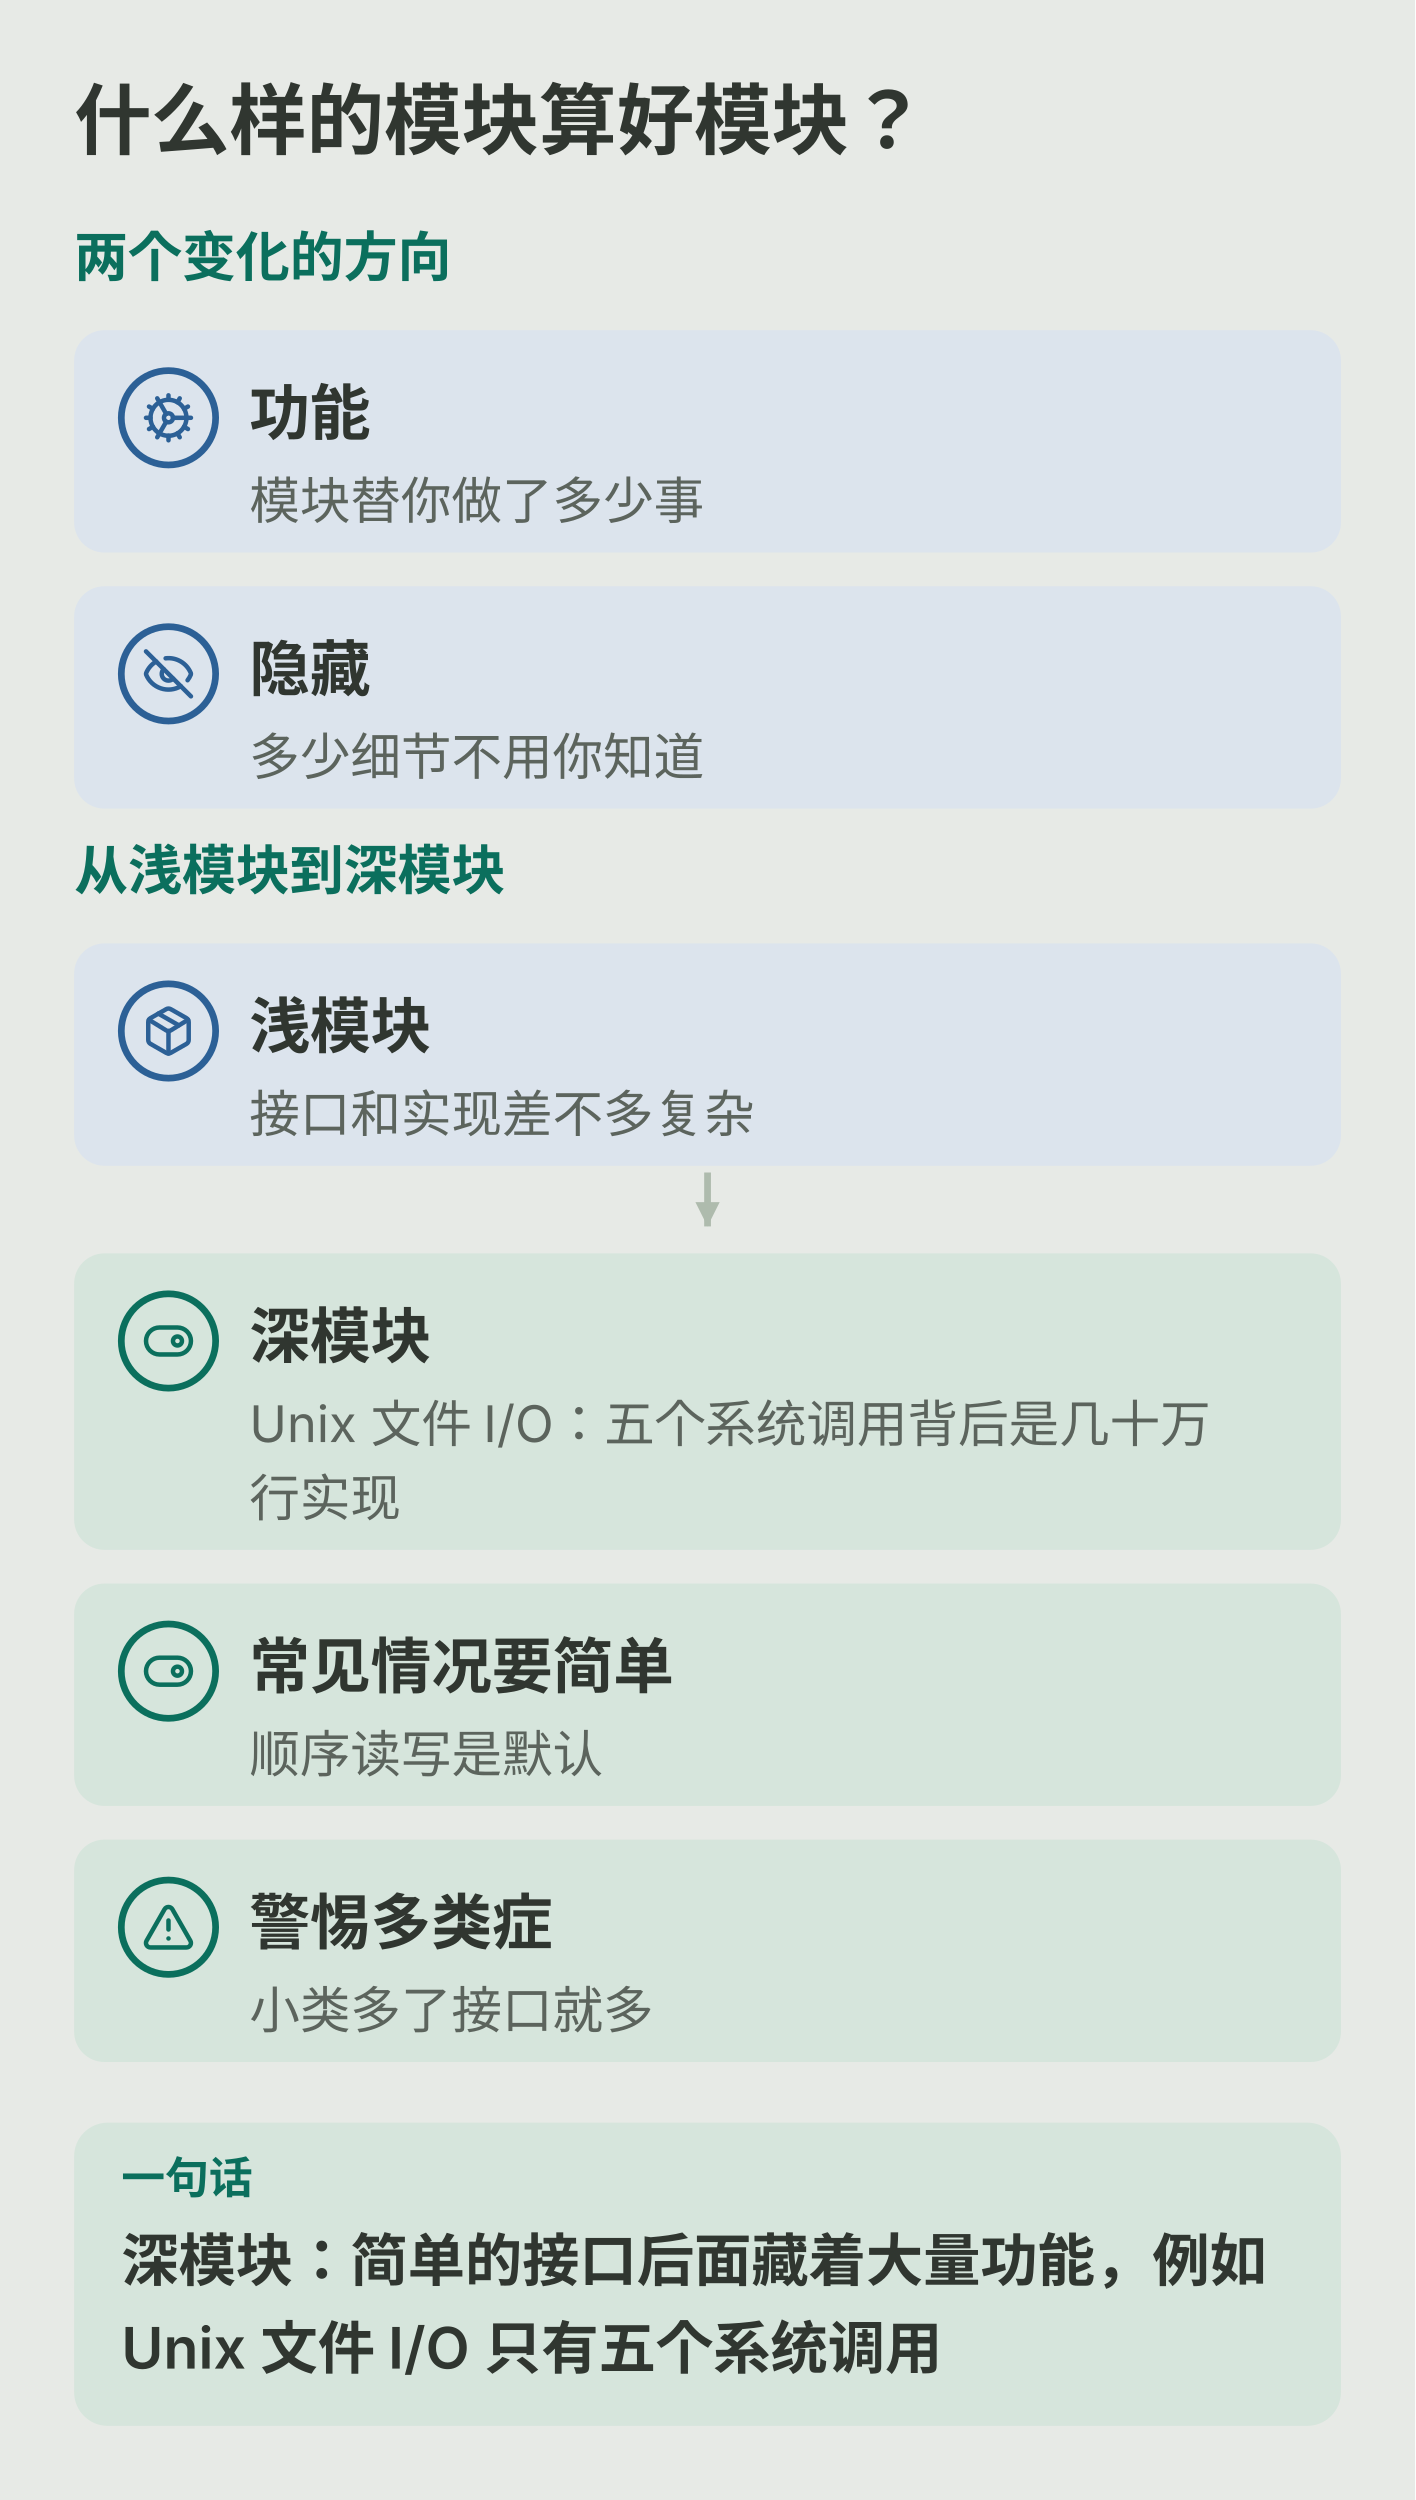
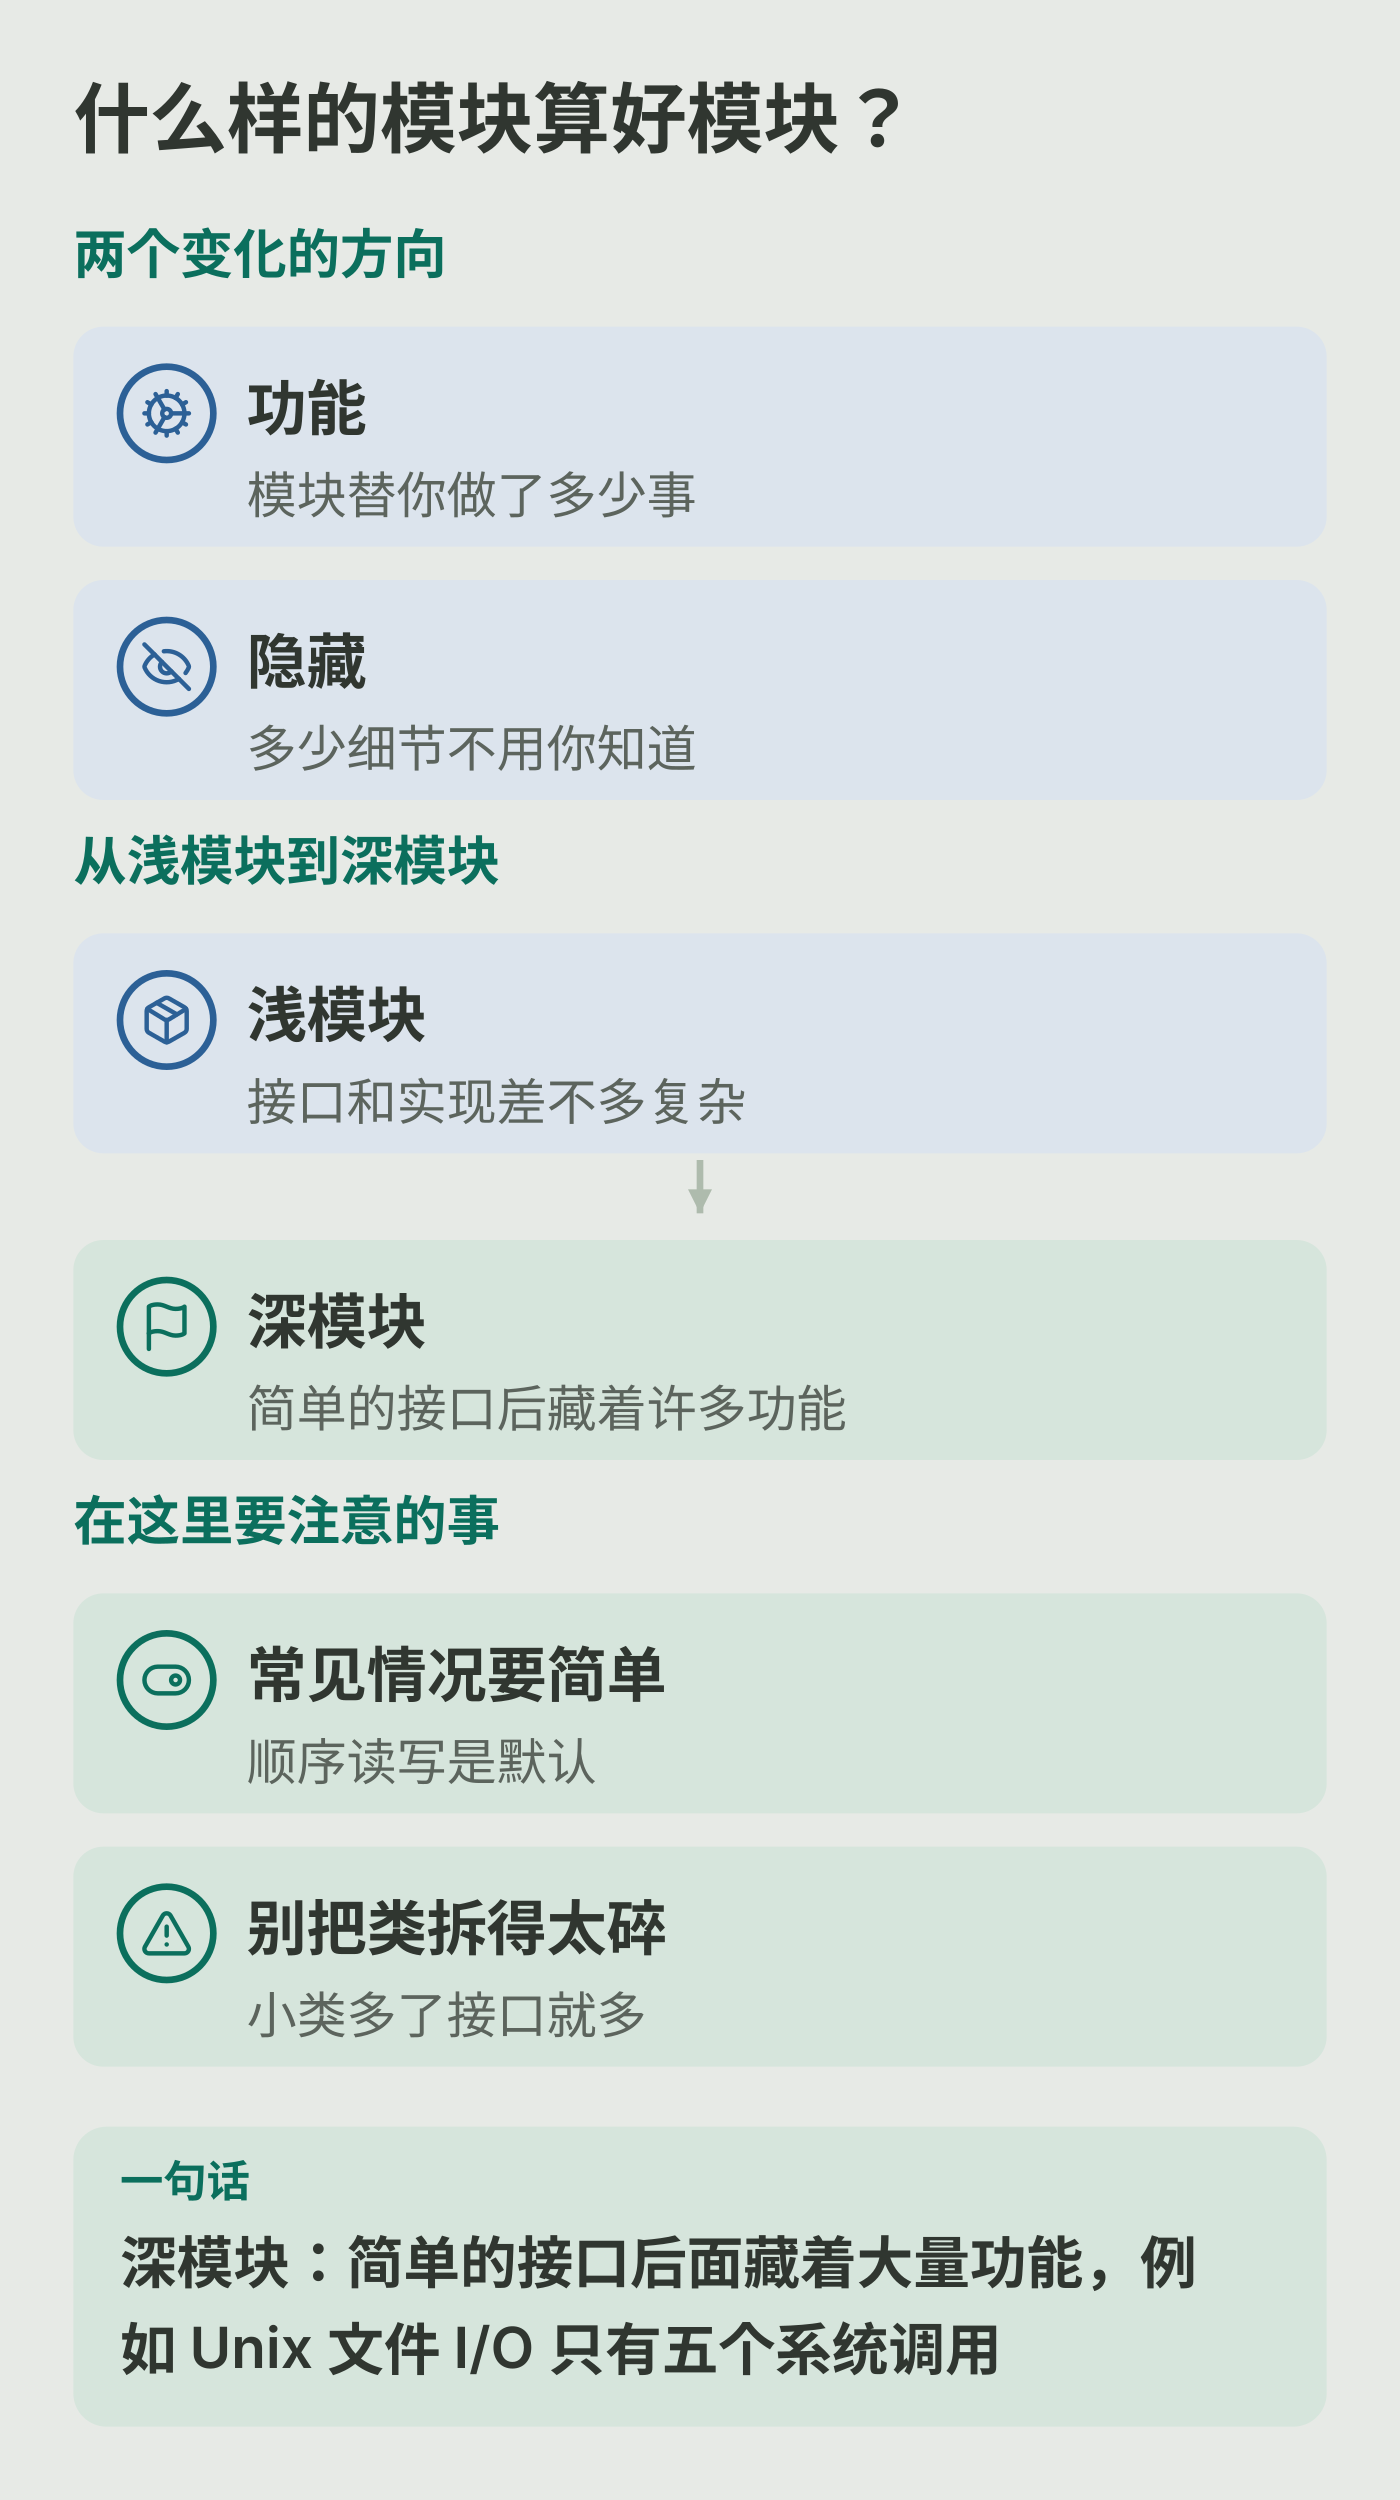
- <svg xmlns="http://www.w3.org/2000/svg" viewBox="0 0 420 742" role="img" aria-labelledby="ch04m-title ch04m-desc">
-   <rect width="420" height="742" fill="var(--diagram-bg,#e7eae6)" />
+ <svg xmlns="http://www.w3.org/2000/svg" viewBox="0 0 420 750" role="img" aria-labelledby="ch04m-title ch04m-desc">
+   <rect width="420" height="750" fill="var(--diagram-bg,#e7eae6)" />
  <g font-family="system-ui,-apple-system,'PingFang SC','Microsoft YaHei',sans-serif" fill="var(--diagram-ink,#303630)">
    <defs>
      <marker id="ch04m-arrow" viewBox="0 0 10 10" refX="9" refY="5" markerWidth="9" markerHeight="9" orient="auto" markerUnits="userSpaceOnUse">
        <path d="M1 1L9 5L1 9Z" fill="var(--diagram-line,#aebbad)" />
      </marker>
    </defs>
    <text x="22.0" y="44.0" font-size="23" font-weight="600">什么样的模块算好模块？</text>
    <text x="22.0" y="82.0" font-size="16" font-weight="600" fill="var(--diagram-primary,#0b6f5d)">两个变化的方向</text>
    <rect x="22.0" y="98.0" width="376.0" height="66.0" rx="9" fill="var(--diagram-secondary-soft,#dce4ed)" />
    <circle cx="50.0" cy="124.0" r="14" fill="var(--diagram-secondary-soft,#dce4ed)" stroke="var(--diagram-secondary,#2c6096)" stroke-width="2" />
    <g transform="translate(42.0,116.0) scale(0.667)" fill="none" stroke="var(--diagram-secondary,#2c6096)" stroke-width="2" stroke-linecap="round" stroke-linejoin="round">
      <path d="M12 20a8 8 0 1 0 0-16 8 8 0 0 0 0 16Z" />
      <path d="M12 14a2 2 0 1 0 0-4 2 2 0 0 0 0 4Z" />
      <path d="M12 2v2" />
      <path d="M12 22v-2" />
      <path d="m17 20.66-1-1.73" />
      <path d="M11 10.27 7 3.34" />
      <path d="m20.66 17-1.73-1" />
      <path d="m3.34 7 1.73 1" />
      <path d="M14 12h8" />
      <path d="M2 12h2" />
      <path d="m20.66 7-1.73 1" />
      <path d="m3.34 17 1.73-1" />
      <path d="m17 3.34-1 1.73" />
      <path d="m11 13.73-4 6.93" />
    </g>
    <text x="74.0" y="129.0" font-size="18" font-weight="600">功能</text>
    <text x="74.0" y="154.0" font-size="15" fill="var(--diagram-muted,#5c645d)">模块替你做了多少事</text>
    <rect x="22.0" y="174.0" width="376.0" height="66.0" rx="9" fill="var(--diagram-secondary-soft,#dce4ed)" />
    <circle cx="50.0" cy="200.0" r="14" fill="var(--diagram-secondary-soft,#dce4ed)" stroke="var(--diagram-secondary,#2c6096)" stroke-width="2" />
    <g transform="translate(42.0,192.0) scale(0.667)" fill="none" stroke="var(--diagram-secondary,#2c6096)" stroke-width="2" stroke-linecap="round" stroke-linejoin="round">
      <path d="M10.733 5.076a10.744 10.744 0 0 1 11.205 6.575 1 1 0 0 1 0 .696 10.747 10.747 0 0 1-1.444 2.49" />
      <path d="M14.084 14.158a3 3 0 0 1-4.242-4.242" />
      <path d="M17.479 17.499a10.75 10.75 0 0 1-15.417-5.151 1 1 0 0 1 0-.696 10.75 10.75 0 0 1 4.446-5.143" />
      <path d="m2 2 20 20" />
    </g>
    <text x="74.0" y="205.0" font-size="18" font-weight="600">隐藏</text>
    <text x="74.0" y="230.0" font-size="15" fill="var(--diagram-muted,#5c645d)">多少细节不用你知道</text>
    <text x="22.0" y="264.0" font-size="16" font-weight="600" fill="var(--diagram-primary,#0b6f5d)">从浅模块到深模块</text>
    <rect x="22.0" y="280.0" width="376.0" height="66.0" rx="9" fill="var(--diagram-secondary-soft,#dce4ed)" />
    <circle cx="50.0" cy="306.0" r="14" fill="var(--diagram-secondary-soft,#dce4ed)" stroke="var(--diagram-secondary,#2c6096)" stroke-width="2" />
    <g transform="translate(42.0,298.0) scale(0.667)" fill="none" stroke="var(--diagram-secondary,#2c6096)" stroke-width="2" stroke-linecap="round" stroke-linejoin="round">
      <path d="M11 21.73a2 2 0 0 0 2 0l7-4A2 2 0 0 0 21 16V8a2 2 0 0 0-1-1.73l-7-4a2 2 0 0 0-2 0l-7 4A2 2 0 0 0 3 8v8a2 2 0 0 0 1 1.73z" />
      <path d="M12 22V12" />
      <path d="m3.3 7 7.703 4.734a2 2 0 0 0 1.994 0L20.7 7" />
      <path d="m7.5 4.27 9 5.15" />
    </g>
    <text x="74.0" y="311.0" font-size="18" font-weight="600">浅模块</text>
    <text x="74.0" y="336.0" font-size="15" fill="var(--diagram-muted,#5c645d)">接口和实现差不多复杂</text>
    <path d="M210.0 348.0 L210.0 364.0" fill="none" stroke="var(--diagram-line,#aebbad)" stroke-width="2" marker-end="url(#ch04m-arrow)" />
-     <rect x="22.0" y="372.0" width="376.0" height="88.0" rx="9" fill="var(--diagram-primary-soft,#d6e5dc)" />
+     <rect x="22.0" y="372.0" width="376.0" height="66.0" rx="9" fill="var(--diagram-primary-soft,#d6e5dc)" />
    <circle cx="50.0" cy="398.0" r="14" fill="var(--diagram-primary-soft,#d6e5dc)" stroke="var(--diagram-primary,#0b6f5d)" stroke-width="2" />
    <g transform="translate(42.0,390.0) scale(0.667)" fill="none" stroke="var(--diagram-primary,#0b6f5d)" stroke-width="2" stroke-linecap="round" stroke-linejoin="round">
+       <path d="M4 15s1-1 4-1 5 2 8 2 4-1 4-1V3s-1 1-4 1-5-2-8-2-4 1-4 1z" />
+       <line x1="4" x2="4" y1="22" y2="15" />
+     </g>
+     <text x="74.0" y="403.0" font-size="18" font-weight="600">深模块</text>
+     <text x="74.0" y="428.0" font-size="15" fill="var(--diagram-muted,#5c645d)">简单的接口后藏着许多功能</text>
+     <text x="22.0" y="462.0" font-size="16" font-weight="600" fill="var(--diagram-primary,#0b6f5d)">在这里要注意的事</text>
+     <rect x="22.0" y="478.0" width="376.0" height="66.0" rx="9" fill="var(--diagram-primary-soft,#d6e5dc)" />
+     <circle cx="50.0" cy="504.0" r="14" fill="var(--diagram-primary-soft,#d6e5dc)" stroke="var(--diagram-primary,#0b6f5d)" stroke-width="2" />
+     <g transform="translate(42.0,496.0) scale(0.667)" fill="none" stroke="var(--diagram-primary,#0b6f5d)" stroke-width="2" stroke-linecap="round" stroke-linejoin="round">
      <rect width="20" height="12" x="2" y="6" rx="6" ry="6" />
      <circle cx="16" cy="12" r="2" />
    </g>
-     <text x="74.0" y="403.0" font-size="18" font-weight="600">深模块</text>
-     <text x="74.0" y="428.0" font-size="15" fill="var(--diagram-muted,#5c645d)">Unix 文件 I/O：五个系统调用背后是几十万</text>
-     <text x="74.0" y="450.0" font-size="15" fill="var(--diagram-muted,#5c645d)">行实现</text>
-     <rect x="22.0" y="470.0" width="376.0" height="66.0" rx="9" fill="var(--diagram-primary-soft,#d6e5dc)" />
-     <circle cx="50.0" cy="496.0" r="14" fill="var(--diagram-primary-soft,#d6e5dc)" stroke="var(--diagram-primary,#0b6f5d)" stroke-width="2" />
-     <g transform="translate(42.0,488.0) scale(0.667)" fill="none" stroke="var(--diagram-primary,#0b6f5d)" stroke-width="2" stroke-linecap="round" stroke-linejoin="round">
-       <rect width="20" height="12" x="2" y="6" rx="6" ry="6" />
-       <circle cx="16" cy="12" r="2" />
-     </g>
-     <text x="74.0" y="501.0" font-size="18" font-weight="600">常见情况要简单</text>
-     <text x="74.0" y="526.0" font-size="15" fill="var(--diagram-muted,#5c645d)">顺序读写是默认</text>
-     <rect x="22.0" y="546.0" width="376.0" height="66.0" rx="9" fill="var(--diagram-primary-soft,#d6e5dc)" />
-     <circle cx="50.0" cy="572.0" r="14" fill="var(--diagram-primary-soft,#d6e5dc)" stroke="var(--diagram-primary,#0b6f5d)" stroke-width="2" />
-     <g transform="translate(42.0,564.0) scale(0.667)" fill="none" stroke="var(--diagram-primary,#0b6f5d)" stroke-width="2" stroke-linecap="round" stroke-linejoin="round">
+     <text x="74.0" y="509.0" font-size="18" font-weight="600">常见情况要简单</text>
+     <text x="74.0" y="534.0" font-size="15" fill="var(--diagram-muted,#5c645d)">顺序读写是默认</text>
+     <rect x="22.0" y="554.0" width="376.0" height="66.0" rx="9" fill="var(--diagram-primary-soft,#d6e5dc)" />
+     <circle cx="50.0" cy="580.0" r="14" fill="var(--diagram-primary-soft,#d6e5dc)" stroke="var(--diagram-primary,#0b6f5d)" stroke-width="2" />
+     <g transform="translate(42.0,572.0) scale(0.667)" fill="none" stroke="var(--diagram-primary,#0b6f5d)" stroke-width="2" stroke-linecap="round" stroke-linejoin="round">
      <path d="m21.73 18-8-14a2 2 0 0 0-3.48 0l-8 14A2 2 0 0 0 4 21h16a2 2 0 0 0 1.73-3" />
      <path d="M12 9v4" />
      <path d="M12 17h.01" />
    </g>
-     <text x="74.0" y="577.0" font-size="18" font-weight="600">警惕多类症</text>
-     <text x="74.0" y="602.0" font-size="15" fill="var(--diagram-muted,#5c645d)">小类多了接口就多</text>
-     <rect x="22.0" y="630.0" width="376.0" height="90.0" rx="10" fill="var(--diagram-primary-soft,#d6e5dc)" />
-     <text x="36.0" y="651.0" font-size="13" font-weight="600" fill="var(--diagram-primary,#0b6f5d)">一句话</text>
-     <text x="36.0" y="677.0" font-size="17" font-weight="600">深模块：简单的接口后面藏着大量功能，例如</text>
-     <text x="36.0" y="703.0" font-size="17" font-weight="600">Unix 文件 I/O 只有五个系统调用</text>
+     <text x="74.0" y="585.0" font-size="18" font-weight="600">别把类拆得太碎</text>
+     <text x="74.0" y="610.0" font-size="15" fill="var(--diagram-muted,#5c645d)">小类多了接口就多</text>
+     <rect x="22.0" y="638.0" width="376.0" height="90.0" rx="10" fill="var(--diagram-primary-soft,#d6e5dc)" />
+     <text x="36.0" y="659.0" font-size="13" font-weight="600" fill="var(--diagram-primary,#0b6f5d)">一句话</text>
+     <text x="36.0" y="685.0" font-size="17" font-weight="600">深模块：简单的接口后面藏着大量功能，例</text>
+     <text x="36.0" y="711.0" font-size="17" font-weight="600">如 Unix 文件 I/O 只有五个系统调用</text>
  </g>
</svg>
